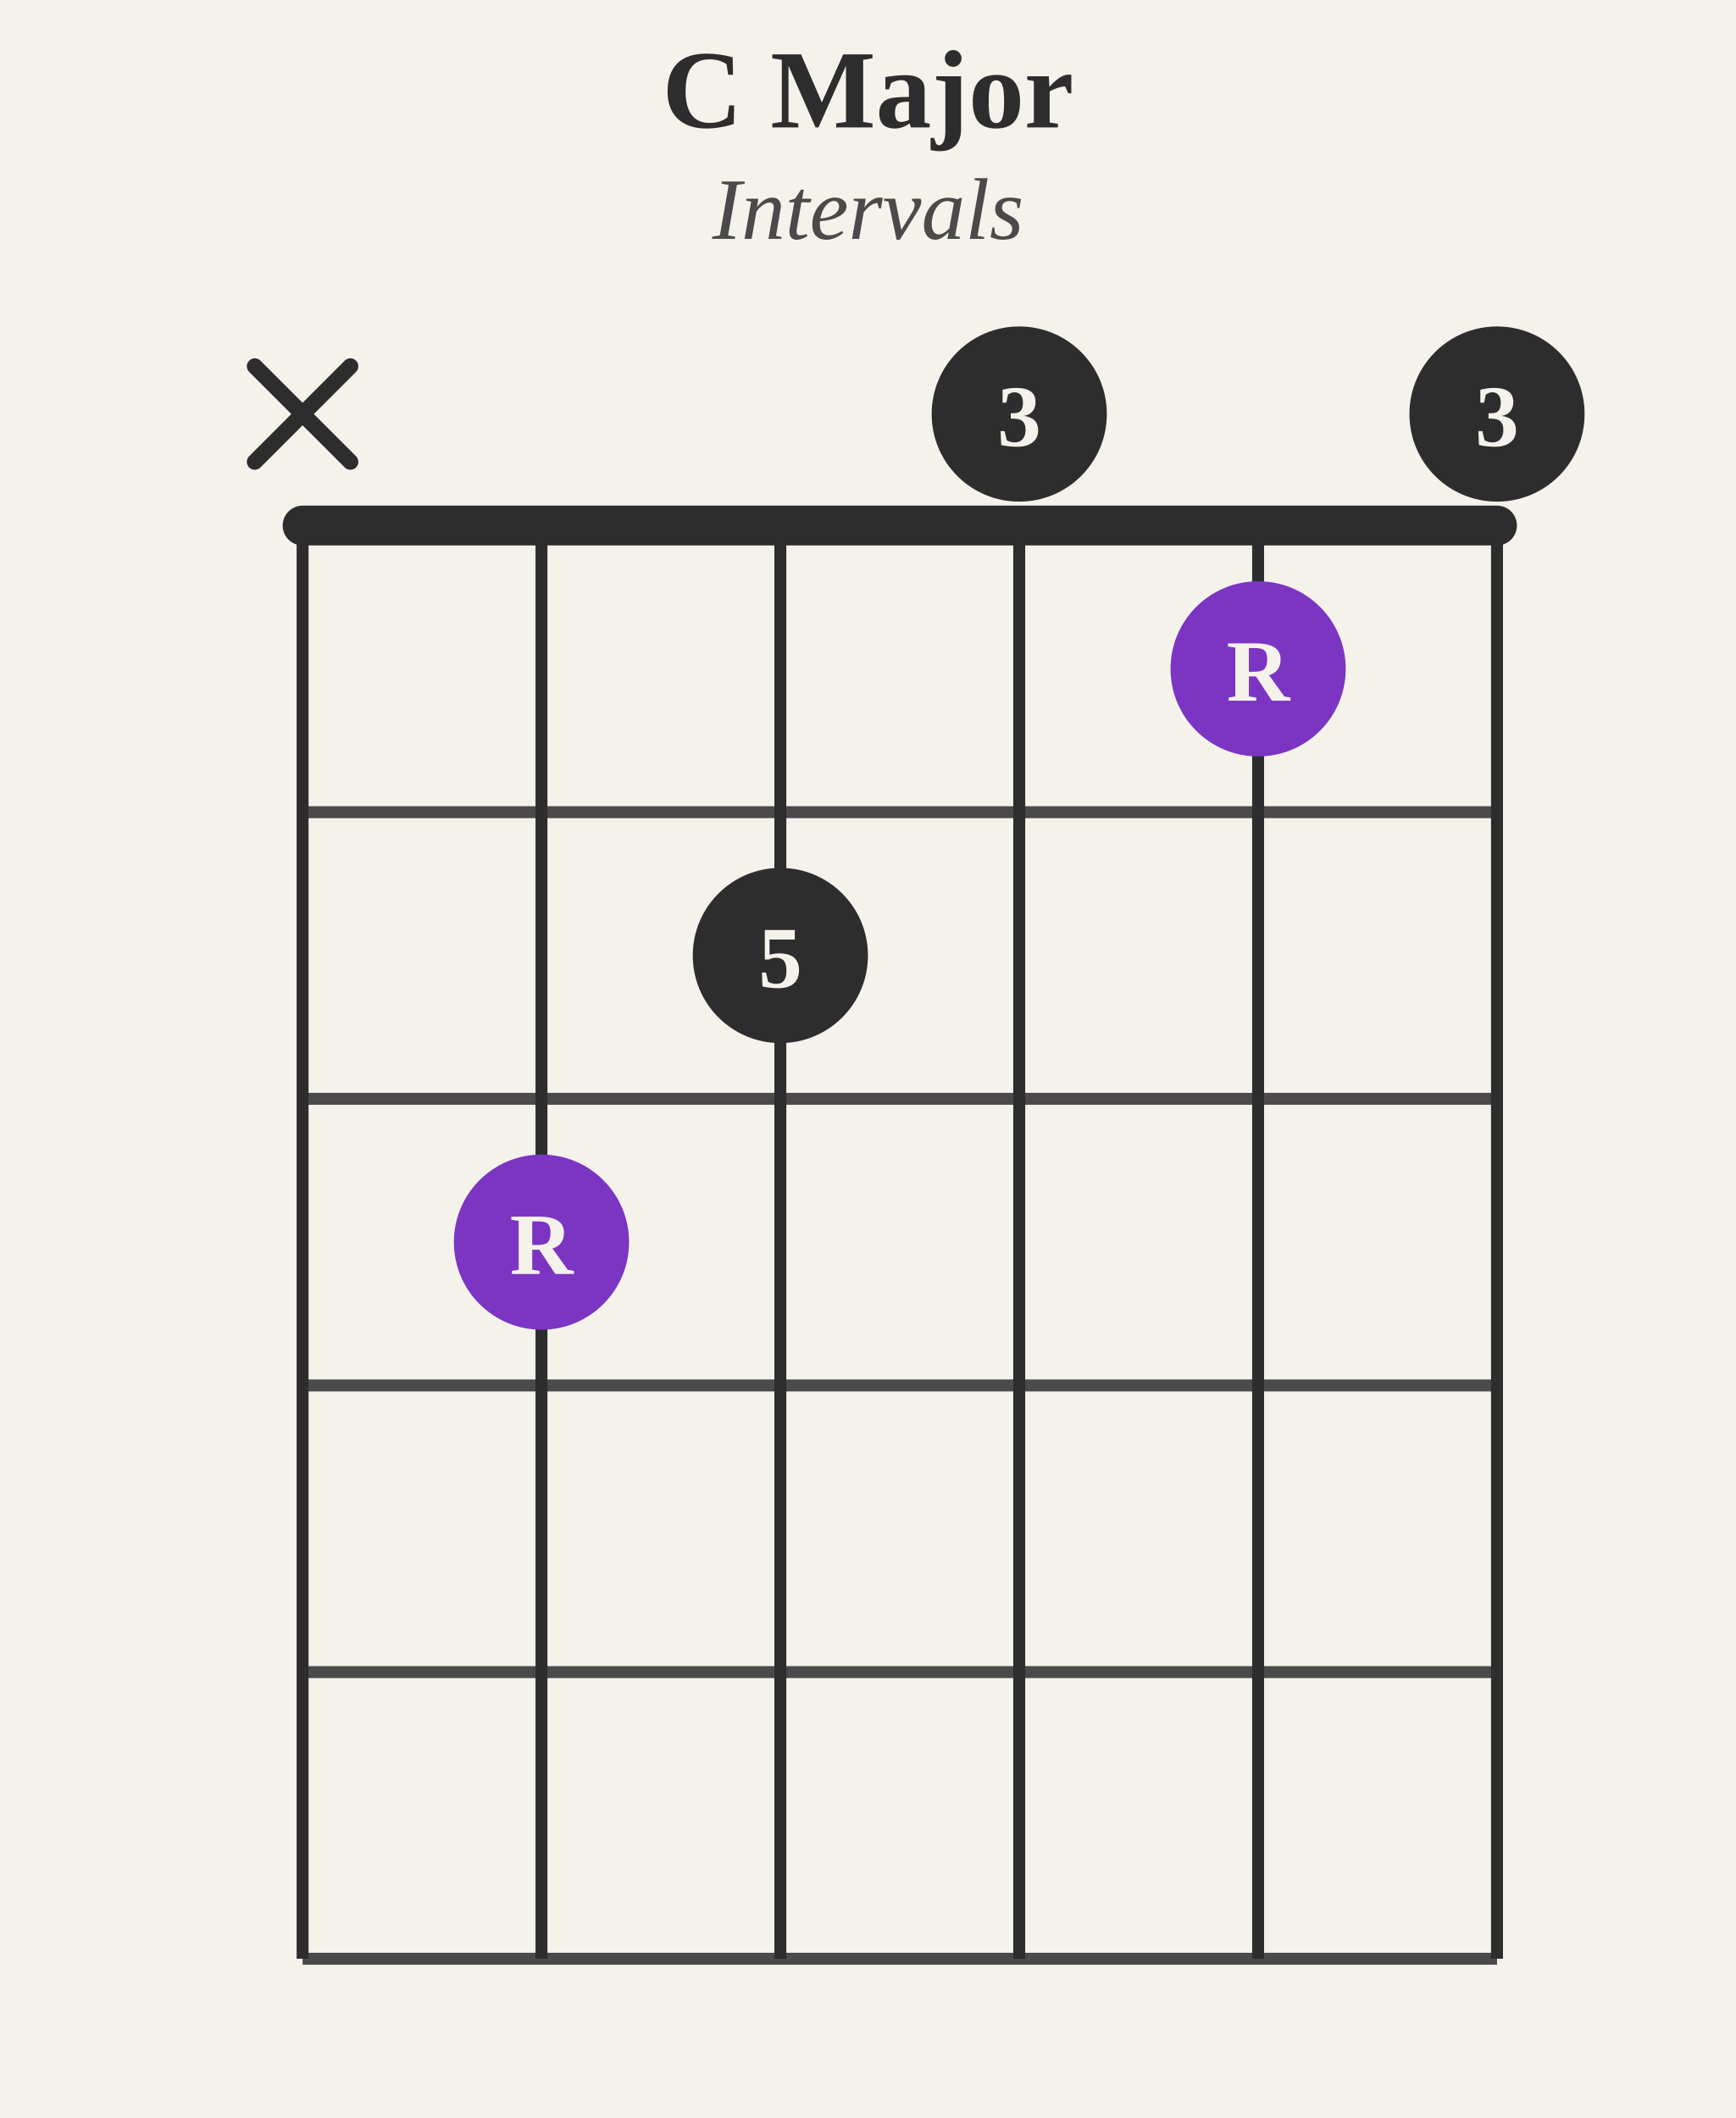
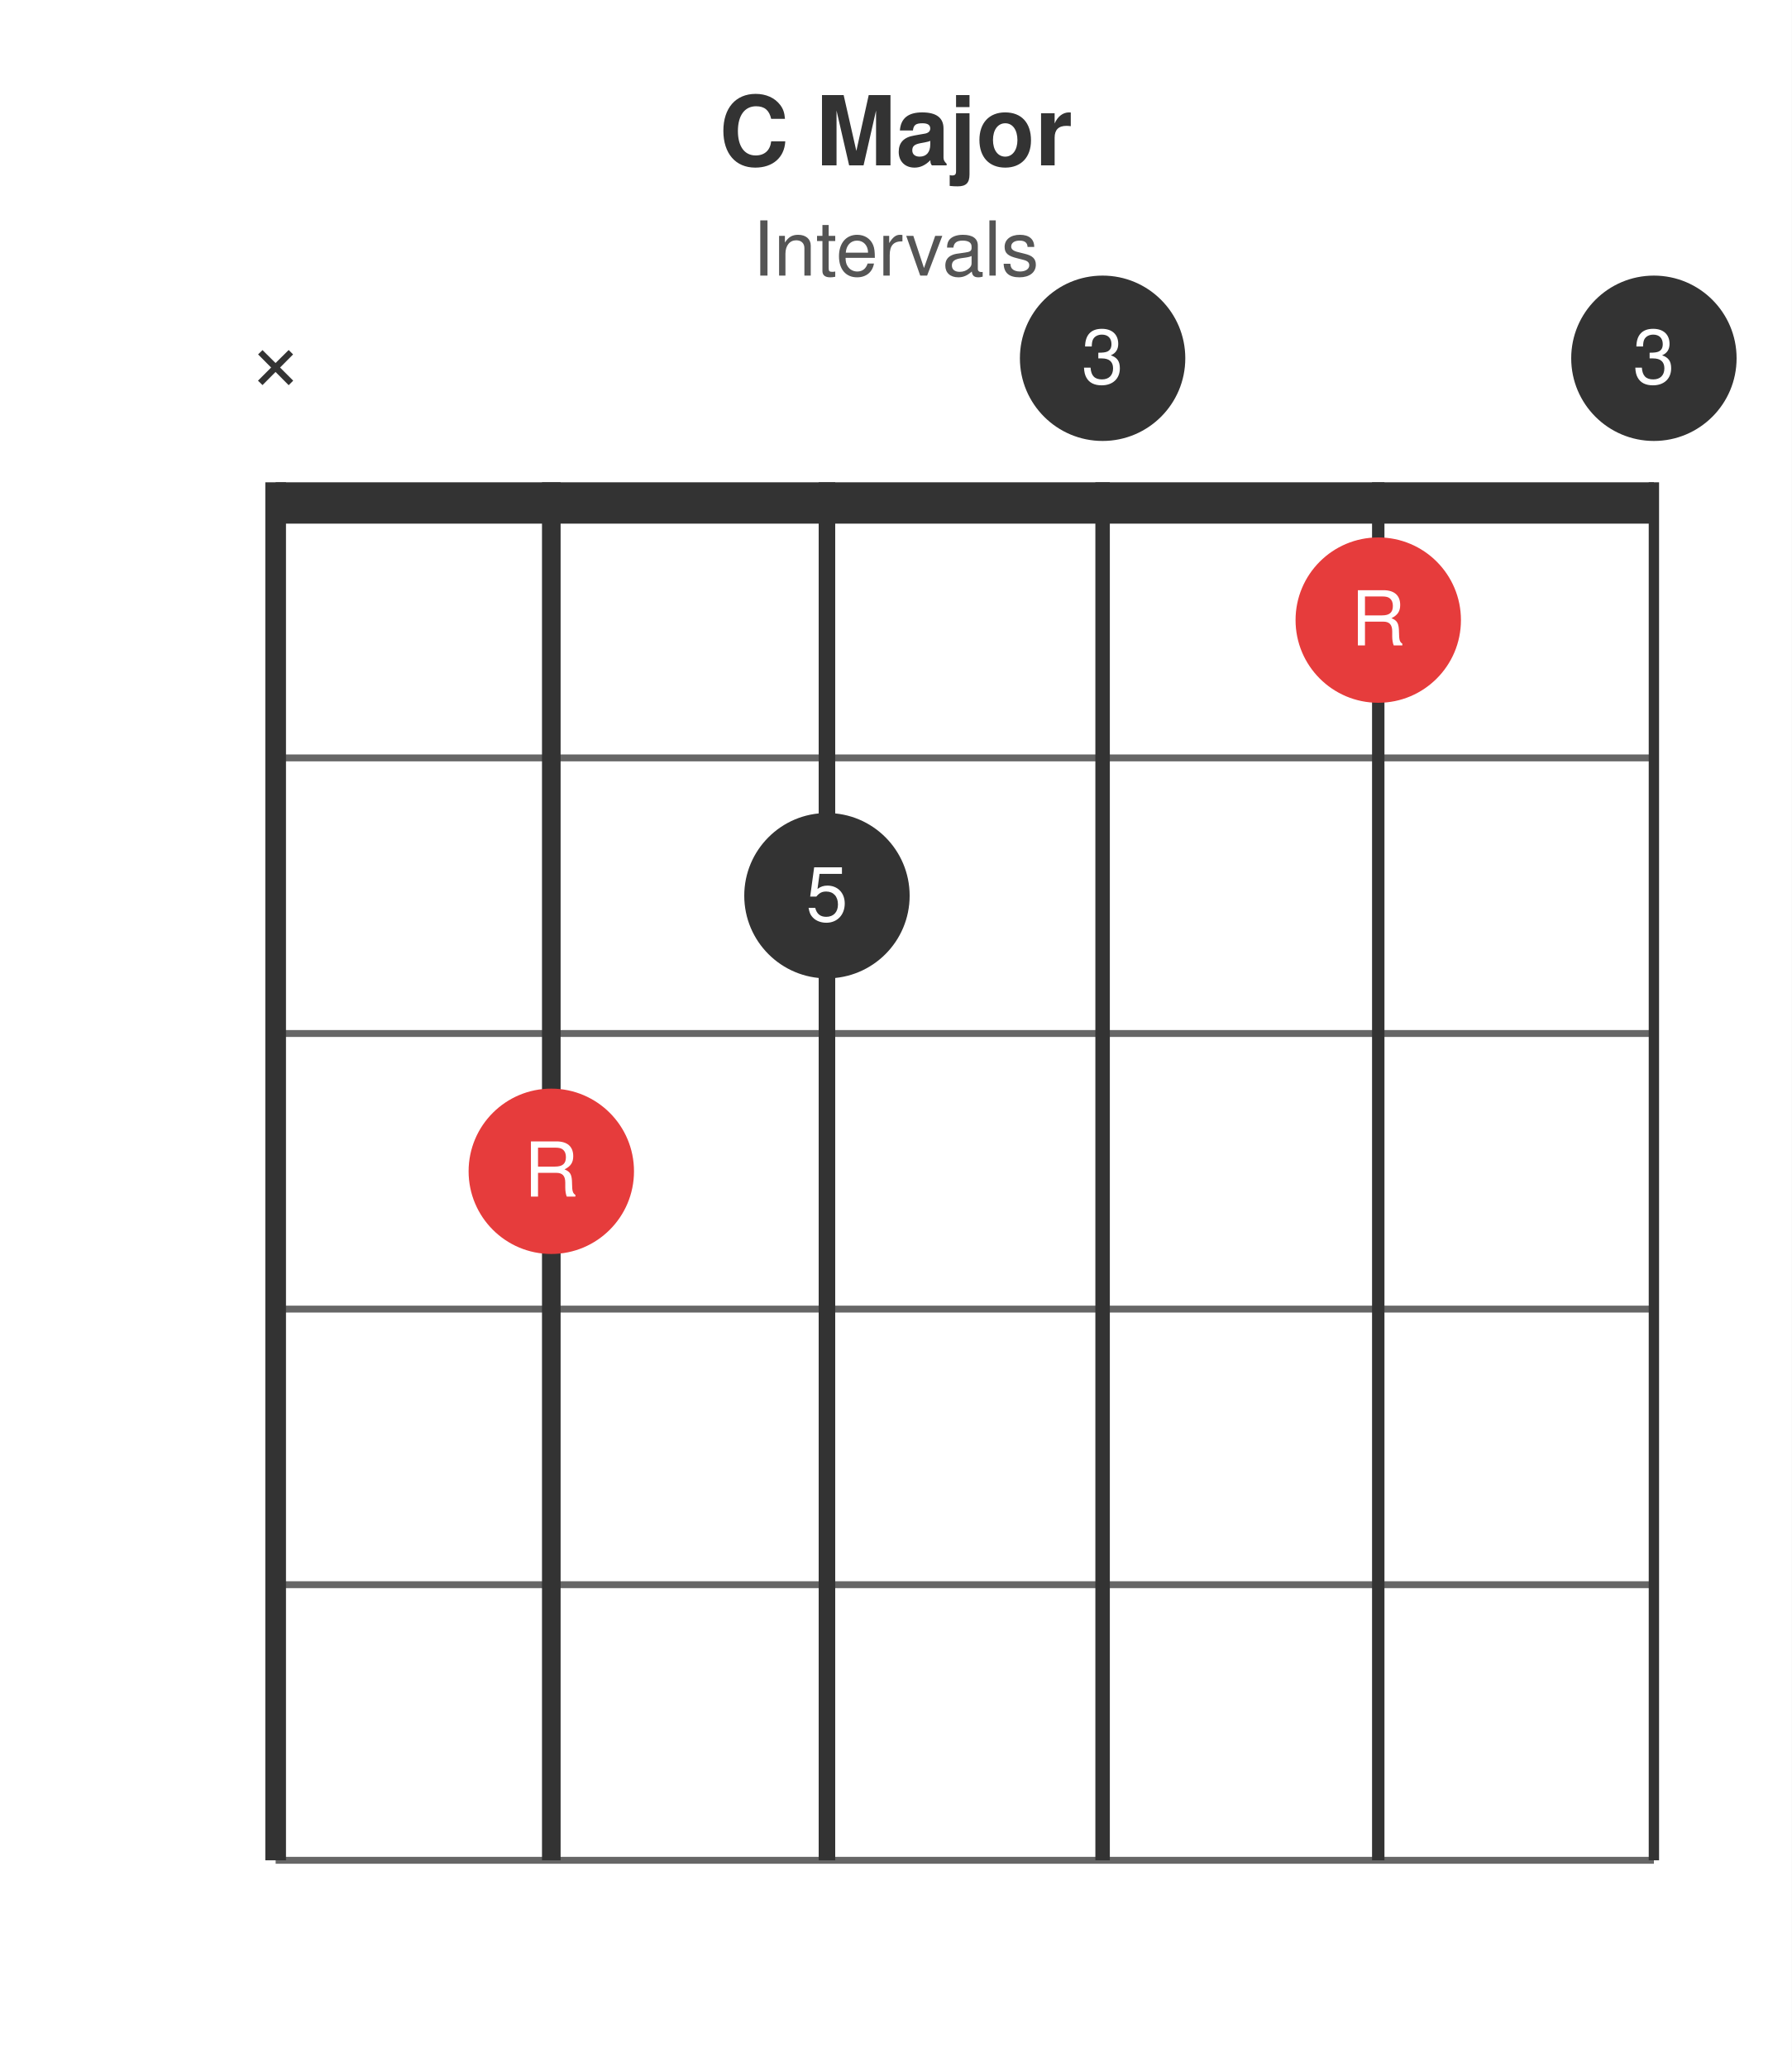
- <svg xmlns="http://www.w3.org/2000/svg" baseProfile="full" height="266" version="1.1" viewBox="0,0,218,266" width="218">
-   <defs />
-   <rect fill="#F5F2EC" height="266" width="218" x="0" y="0" />
-   <text fill="#2D2D2D" font-family="Georgia, &quot;Times New Roman&quot;, serif" font-size="14" font-weight="bold" text-anchor="middle" x="109.0" y="16">C Major</text>
-   <text fill="#4A4A4A" font-family="Georgia, &quot;Times New Roman&quot;, serif" font-size="11" font-style="italic" text-anchor="middle" x="109.0" y="30">Intervals</text>
-   <line stroke="#2D2D2D" stroke-linecap="round" stroke-width="2" x1="32" x2="44" y1="46" y2="58" />
-   <line stroke="#2D2D2D" stroke-linecap="round" stroke-width="2" x1="44" x2="32" y1="46" y2="58" />
-   <circle cx="128" cy="52" fill="#2D2D2D" r="11" />
-   <text fill="#F5F2EC" font-family="Georgia, &quot;Times New Roman&quot;, serif" font-size="11" font-weight="bold" text-anchor="middle" x="128" y="56">3</text>
-   <circle cx="188" cy="52" fill="#2D2D2D" r="11" />
-   <text fill="#F5F2EC" font-family="Georgia, &quot;Times New Roman&quot;, serif" font-size="11" font-weight="bold" text-anchor="middle" x="188" y="56">3</text>
-   <line stroke="#2D2D2D" stroke-linecap="round" stroke-width="5" x1="38" x2="188" y1="66" y2="66" />
-   <line stroke="#4A4A4A" stroke-width="1.5" x1="38" x2="188" y1="102" y2="102" />
-   <line stroke="#4A4A4A" stroke-width="1.5" x1="38" x2="188" y1="138" y2="138" />
-   <line stroke="#4A4A4A" stroke-width="1.5" x1="38" x2="188" y1="174" y2="174" />
-   <line stroke="#4A4A4A" stroke-width="1.5" x1="38" x2="188" y1="210" y2="210" />
-   <line stroke="#4A4A4A" stroke-width="1.5" x1="38" x2="188" y1="246" y2="246" />
-   <line stroke="#2D2D2D" stroke-width="1.5" x1="38" x2="38" y1="66" y2="246" />
-   <line stroke="#2D2D2D" stroke-width="1.5" x1="68" x2="68" y1="66" y2="246" />
-   <line stroke="#2D2D2D" stroke-width="1.5" x1="98" x2="98" y1="66" y2="246" />
-   <line stroke="#2D2D2D" stroke-width="1.5" x1="128" x2="128" y1="66" y2="246" />
-   <line stroke="#2D2D2D" stroke-width="1.5" x1="158" x2="158" y1="66" y2="246" />
-   <line stroke="#2D2D2D" stroke-width="1.5" x1="188" x2="188" y1="66" y2="246" />
-   <circle cx="68" cy="156.0" fill="#7B35C2" r="11" />
-   <text fill="#F5F2EC" font-family="Georgia, &quot;Times New Roman&quot;, serif" font-size="11" font-weight="bold" text-anchor="middle" x="68" y="160.0">R</text>
-   <circle cx="98" cy="120.0" fill="#2D2D2D" r="11" />
-   <text fill="#F5F2EC" font-family="Georgia, &quot;Times New Roman&quot;, serif" font-size="11" font-weight="bold" text-anchor="middle" x="98" y="124.0">5</text>
-   <circle cx="158" cy="84.0" fill="#7B35C2" r="11" />
-   <text fill="#F5F2EC" font-family="Georgia, &quot;Times New Roman&quot;, serif" font-size="11" font-weight="bold" text-anchor="middle" x="158" y="88.0">R</text>
+ <svg xmlns="http://www.w3.org/2000/svg" width="260" height="300">
+   <rect x="0" y="0" width="260" height="300" fill="#ffffff" />
+   <rect x="40" y="70" width="200" height="6" fill="#333333" />
+   <line x1="40" y1="110" x2="240" y2="110" stroke="#666666" stroke-width="1" />
+   <line x1="40" y1="150" x2="240" y2="150" stroke="#666666" stroke-width="1" />
+   <line x1="40" y1="190" x2="240" y2="190" stroke="#666666" stroke-width="1" />
+   <line x1="40" y1="230" x2="240" y2="230" stroke="#666666" stroke-width="1" />
+   <line x1="40" y1="270" x2="240" y2="270" stroke="#666666" stroke-width="1" />
+   <line x1="40" y1="70" x2="40" y2="270" stroke="#333333" stroke-width="3" />
+   <line x1="80" y1="70" x2="80" y2="270" stroke="#333333" stroke-width="2.7" />
+   <line x1="120" y1="70" x2="120" y2="270" stroke="#333333" stroke-width="2.4" />
+   <line x1="160" y1="70" x2="160" y2="270" stroke="#333333" stroke-width="2.1" />
+   <line x1="200" y1="70" x2="200" y2="270" stroke="#333333" stroke-width="1.8" />
+   <line x1="240" y1="70" x2="240" y2="270" stroke="#333333" stroke-width="1.5" />
+   <text x="130" y="24" text-anchor="middle" dominant-baseline="auto" fill="#333333" font-family="Helvetica, Arial, sans-serif" font-size="14" font-weight="bold">C Major</text>
+   <text x="130" y="40" text-anchor="middle" dominant-baseline="auto" fill="#555555" font-family="Helvetica, Arial, sans-serif" font-size="11">Intervals</text>
+   <text x="40" y="52" text-anchor="middle" dominant-baseline="middle" fill="#333333" font-family="Helvetica, Arial, sans-serif" font-size="13">×</text>
+   <circle cx="160" cy="52" r="12" fill="#333333" />
+   <text x="160" y="52" text-anchor="middle" dominant-baseline="middle" fill="#ffffff" font-family="Helvetica, Arial, sans-serif" font-size="11">3</text>
+   <circle cx="240" cy="52" r="12" fill="#333333" />
+   <text x="240" y="52" text-anchor="middle" dominant-baseline="middle" fill="#ffffff" font-family="Helvetica, Arial, sans-serif" font-size="11">3</text>
+   <circle cx="80" cy="170" r="12" fill="#e63c3c" />
+   <text x="80" y="170" text-anchor="middle" dominant-baseline="middle" fill="#ffffff" font-family="Helvetica, Arial, sans-serif" font-size="11">R</text>
+   <circle cx="120" cy="130" r="12" fill="#333333" />
+   <text x="120" y="130" text-anchor="middle" dominant-baseline="middle" fill="#ffffff" font-family="Helvetica, Arial, sans-serif" font-size="11">5</text>
+   <circle cx="200" cy="90" r="12" fill="#e63c3c" />
+   <text x="200" y="90" text-anchor="middle" dominant-baseline="middle" fill="#ffffff" font-family="Helvetica, Arial, sans-serif" font-size="11">R</text>
</svg>
